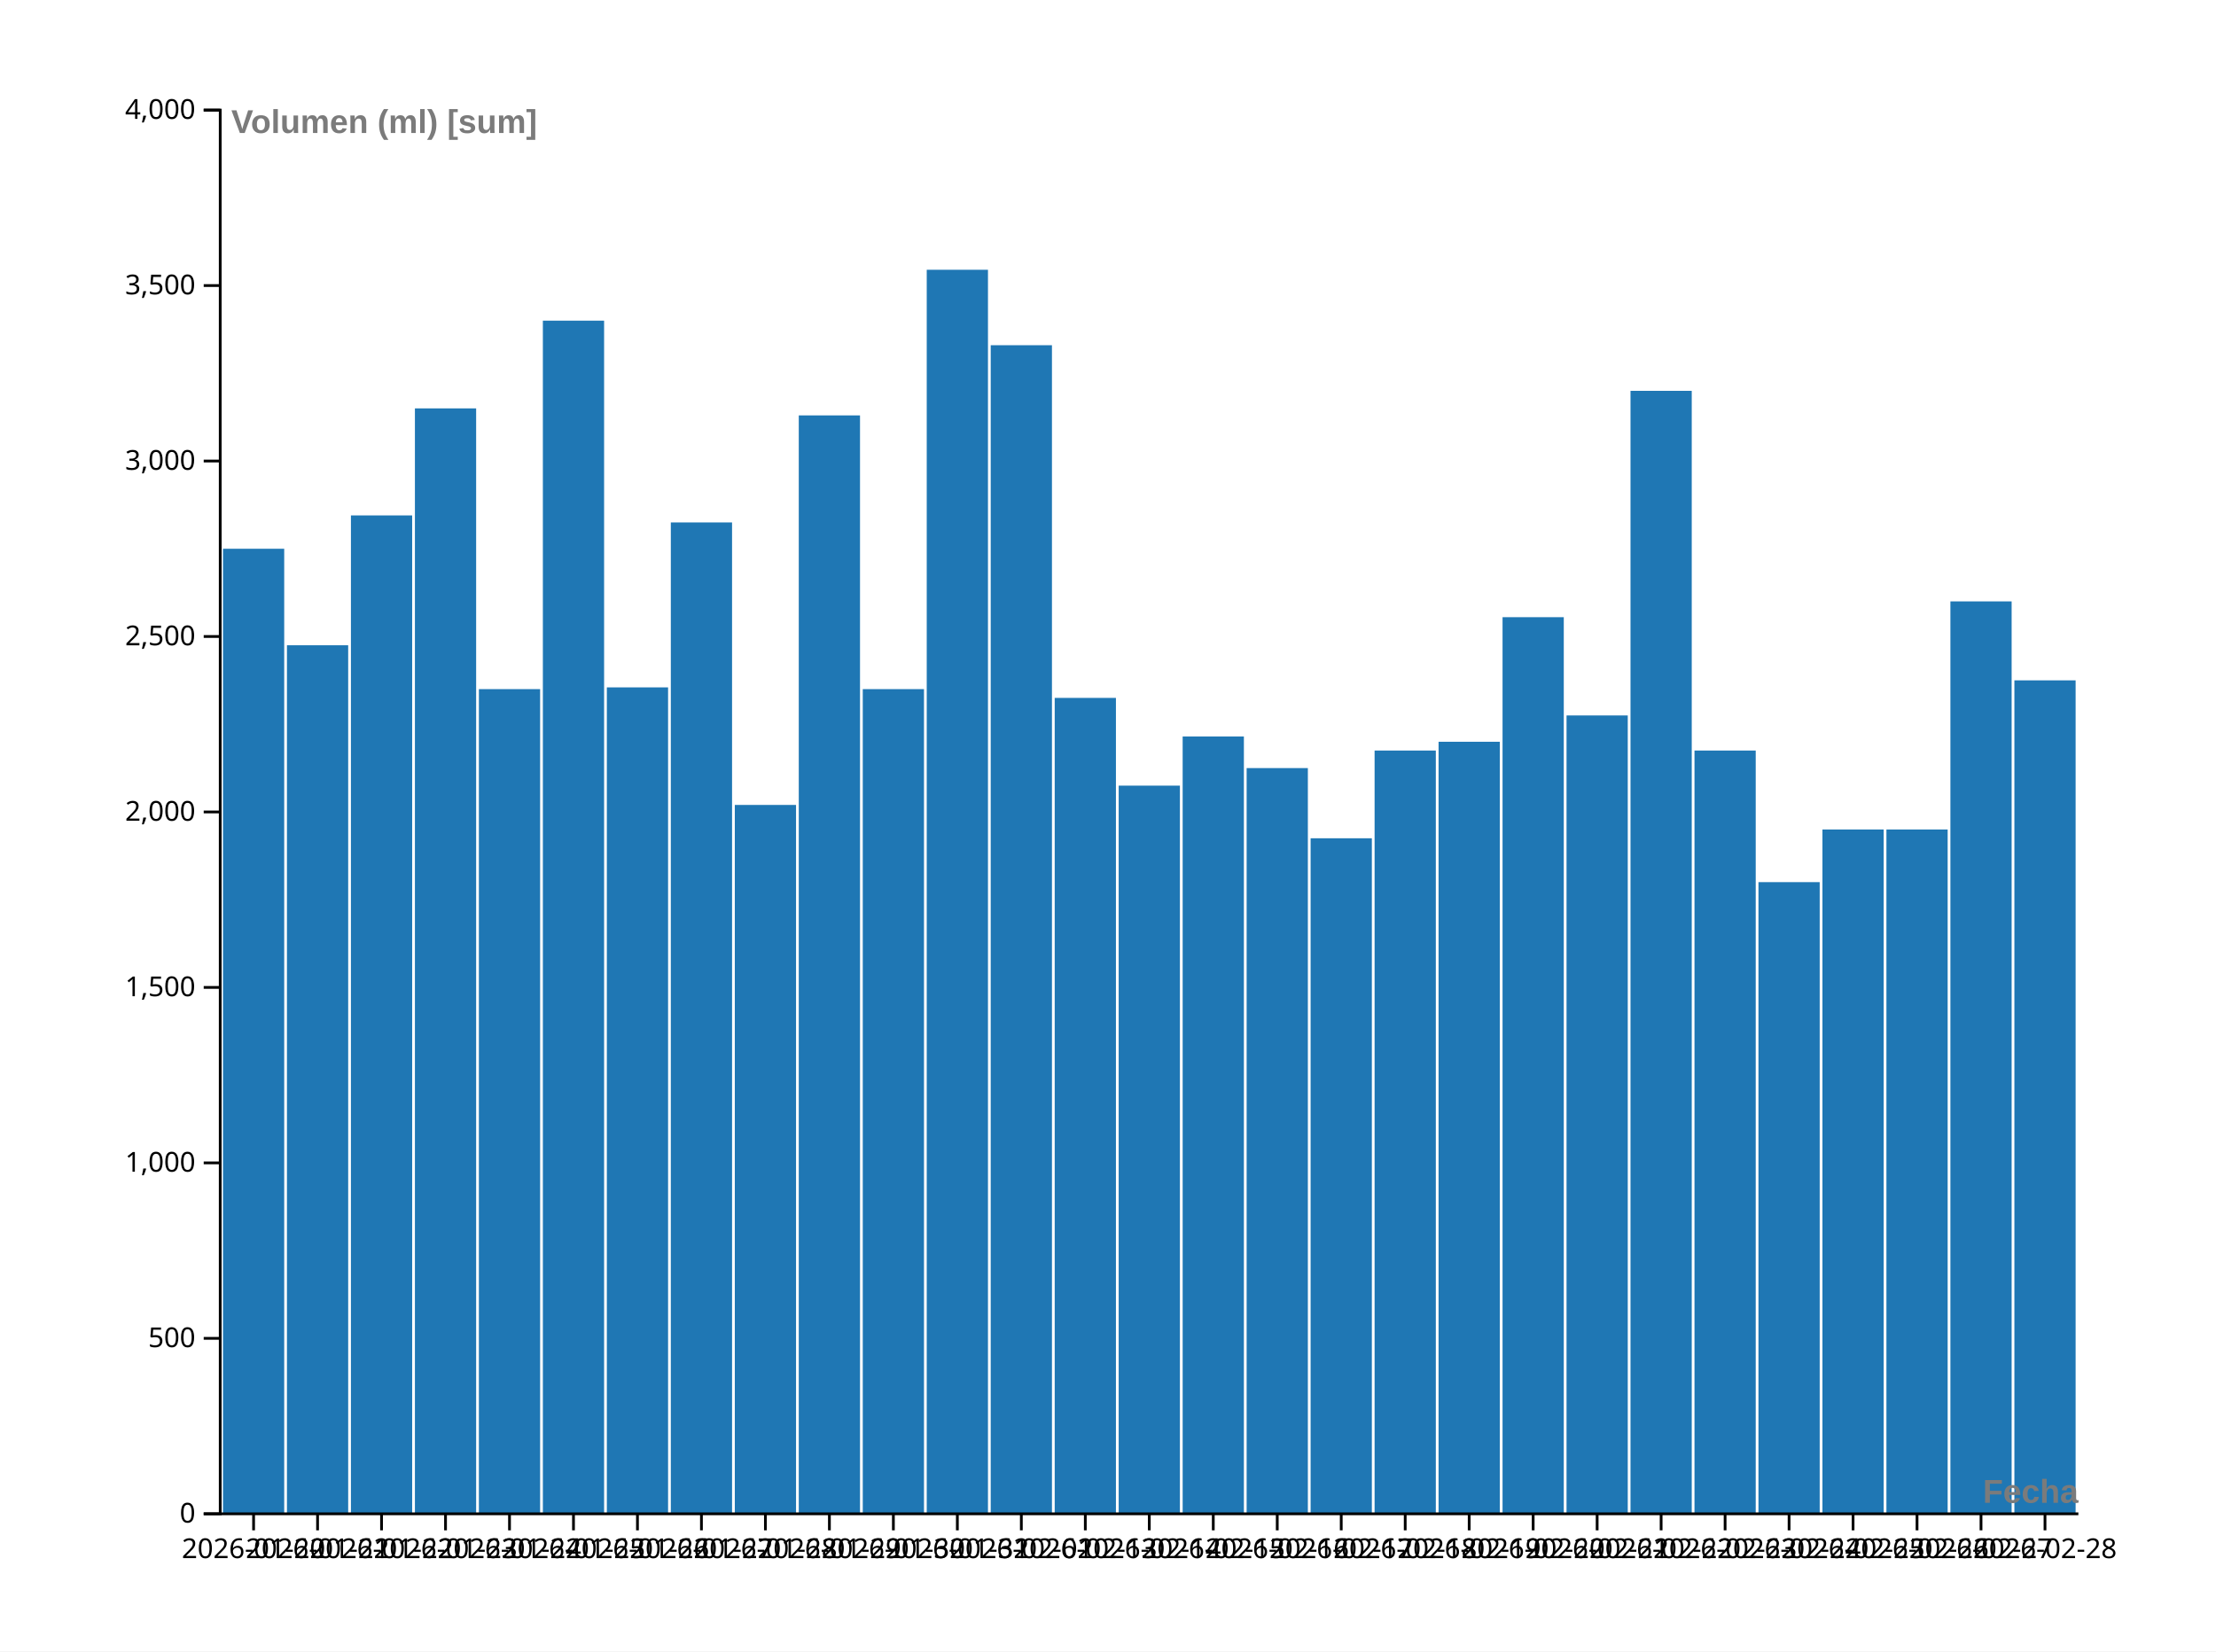
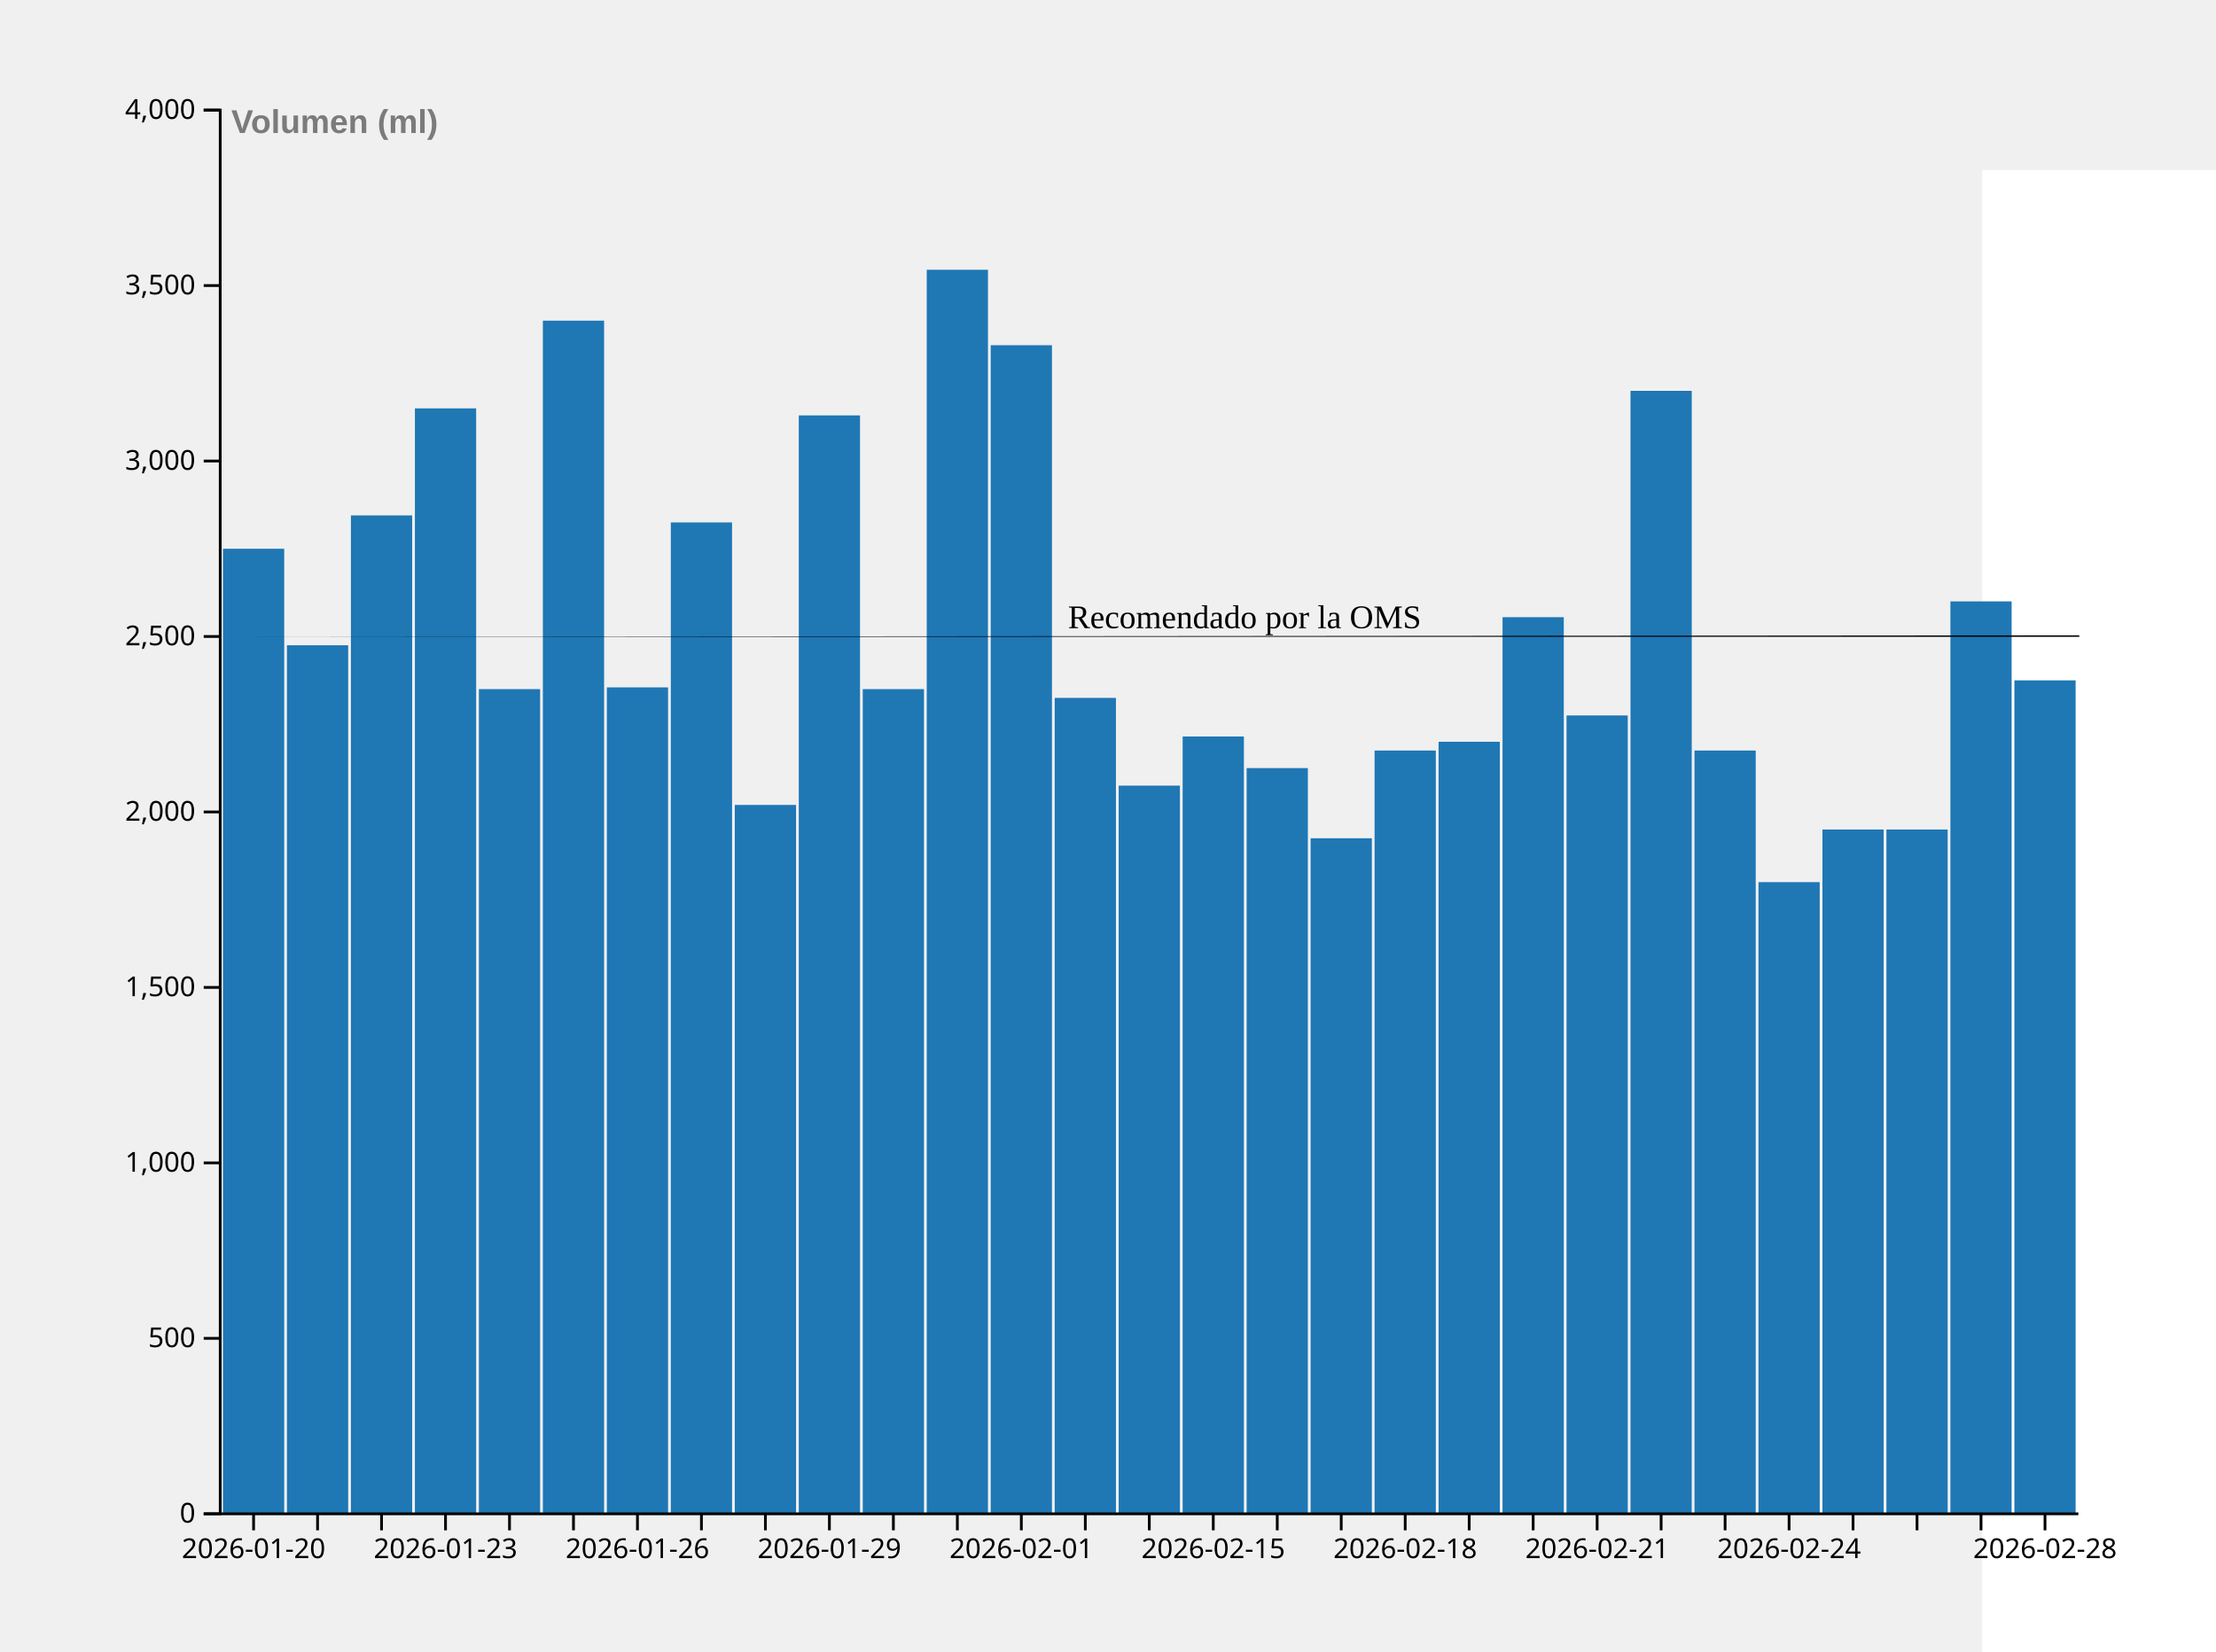
- <svg xmlns="http://www.w3.org/2000/svg" width="805" height="600">
-   <rect width="805" height="600" x="0" y="0" fill="#FFFFFF" id="background" />
+ <svg xmlns="http://www.w3.org/2000/svg" width="805" height="600" version="1.1" id="svg41">
+   <defs id="defs41">
+     <rect x="392.837" y="209.694" width="179.892" height="22.216" id="rect42" />
+     <rect x="621.495" y="214.57" width="80.735" height="13.004" id="rect41" />
+   </defs>
+   <rect width="805" height="600" x="720.111" y="61.77" fill="#ffffff" id="background" />
  <g id="viz">
-     <g transform="translate(0,0)">
-       <g transform="translate(80,40)">
-         <g class="bars">
+     <g transform="translate(0,0)" id="g41">
+       <g transform="translate(80,40)" id="g40">
+         <g class="bars" id="g1">
          <rect id="undefined - 2026-01-20" x="0.999" y="159.375" height="350.625" width="22.243" fill="#1f77b4" />
          <rect id="undefined - 2026-01-21" x="24.24" y="194.438" height="315.562" width="22.243" fill="#1f77b4" />
          <rect id="undefined - 2026-01-22" x="47.481" y="147.262" height="362.738" width="22.243" fill="#1f77b4" />
          <rect id="undefined - 2026-01-23" x="70.723" y="108.375" height="401.625" width="22.243" fill="#1f77b4" />
          <rect id="undefined - 2026-01-24" x="93.964" y="210.375" height="299.625" width="22.243" fill="#1f77b4" />
          <rect id="undefined - 2026-01-25" x="117.206" y="76.5" height="433.5" width="22.243" fill="#1f77b4" />
          <rect id="undefined - 2026-01-26" x="140.447" y="209.738" height="300.262" width="22.243" fill="#1f77b4" />
          <rect id="undefined - 2026-01-27" x="163.689" y="149.812" height="360.188" width="22.243" fill="#1f77b4" />
          <rect id="undefined - 2026-01-28" x="186.93" y="252.45" height="257.55" width="22.243" fill="#1f77b4" />
          <rect id="undefined - 2026-01-29" x="210.171" y="110.925" height="399.075" width="22.243" fill="#1f77b4" />
          <rect id="undefined - 2026-01-30" x="233.413" y="210.375" height="299.625" width="22.243" fill="#1f77b4" />
          <rect id="undefined - 2026-01-31" x="256.654" y="58.013" height="451.988" width="22.243" fill="#1f77b4" />
          <rect id="undefined - 2026-02-01" x="279.896" y="85.425" height="424.575" width="22.243" fill="#1f77b4" />
          <rect id="undefined - 2026-02-13" x="303.137" y="213.562" height="296.438" width="22.243" fill="#1f77b4" />
          <rect id="undefined - 2026-02-14" x="326.379" y="245.437" height="264.562" width="22.243" fill="#1f77b4" />
          <rect id="undefined - 2026-02-15" x="349.62" y="227.588" height="282.413" width="22.243" fill="#1f77b4" />
          <rect id="undefined - 2026-02-16" x="372.861" y="239.062" height="270.938" width="22.243" fill="#1f77b4" />
          <rect id="undefined - 2026-02-17" x="396.103" y="264.562" height="245.438" width="22.243" fill="#1f77b4" />
          <rect id="undefined - 2026-02-18" x="419.344" y="232.688" height="277.312" width="22.243" fill="#1f77b4" />
          <rect id="undefined - 2026-02-19" x="442.586" y="229.5" height="280.5" width="22.243" fill="#1f77b4" />
          <rect id="undefined - 2026-02-20" x="465.827" y="184.237" height="325.763" width="22.243" fill="#1f77b4" />
          <rect id="undefined - 2026-02-21" x="489.069" y="219.938" height="290.062" width="22.243" fill="#1f77b4" />
          <rect id="undefined - 2026-02-22" x="512.31" y="102" height="408" width="22.243" fill="#1f77b4" />
          <rect id="undefined - 2026-02-23" x="535.551" y="232.688" height="277.312" width="22.243" fill="#1f77b4" />
          <rect id="undefined - 2026-02-24" x="558.793" y="280.5" height="229.5" width="22.243" fill="#1f77b4" />
          <rect id="undefined - 2026-02-25" x="582.034" y="261.375" height="248.625" width="22.243" fill="#1f77b4" />
          <rect id="undefined - 2026-02-26" x="605.276" y="261.375" height="248.625" width="22.243" fill="#1f77b4" />
          <rect id="undefined - 2026-02-27" x="628.517" y="178.5" height="331.5" width="22.243" fill="#1f77b4" />
          <rect id="undefined - 2026-02-28" x="651.759" y="207.188" height="302.812" width="22.243" fill="#1f77b4" />
        </g>
        <g id="xAxis" transform="translate(0,510)" fill="none" font-size="10" font-family="sans-serif" text-anchor="middle">
-           <path class="domain" stroke="currentColor" d="M0,0H675" />
-           <g class="tick" opacity="1" transform="translate(12.11998,0)">
-             <line stroke="currentColor" y2="6" />
-             <text fill="currentColor" y="9" dy="0.71em">2026-01-20</text>
-           </g>
-           <g class="tick" opacity="1" transform="translate(35.36141,0)">
-             <line stroke="currentColor" y2="6" />
-             <text fill="currentColor" y="9" dy="0.71em">2026-01-21</text>
-           </g>
-           <g class="tick" opacity="1" transform="translate(58.60284,0)">
-             <line stroke="currentColor" y2="6" />
-             <text fill="currentColor" y="9" dy="0.71em">2026-01-22</text>
-           </g>
-           <g class="tick" opacity="1" transform="translate(81.84427,0)">
-             <line stroke="currentColor" y2="6" />
-             <text fill="currentColor" y="9" dy="0.71em">2026-01-23</text>
-           </g>
-           <g class="tick" opacity="1" transform="translate(105.0857,0)">
-             <line stroke="currentColor" y2="6" />
-             <text fill="currentColor" y="9" dy="0.71em">2026-01-24</text>
-           </g>
-           <g class="tick" opacity="1" transform="translate(128.3271,0)">
-             <line stroke="currentColor" y2="6" />
-             <text fill="currentColor" y="9" dy="0.71em">2026-01-25</text>
-           </g>
-           <g class="tick" opacity="1" transform="translate(151.5686,0)">
-             <line stroke="currentColor" y2="6" />
-             <text fill="currentColor" y="9" dy="0.71em">2026-01-26</text>
-           </g>
-           <g class="tick" opacity="1" transform="translate(174.81,0)">
-             <line stroke="currentColor" y2="6" />
-             <text fill="currentColor" y="9" dy="0.71em">2026-01-27</text>
-           </g>
-           <g class="tick" opacity="1" transform="translate(198.0514,0)">
-             <line stroke="currentColor" y2="6" />
-             <text fill="currentColor" y="9" dy="0.71em">2026-01-28</text>
-           </g>
-           <g class="tick" opacity="1" transform="translate(221.2928,0)">
-             <line stroke="currentColor" y2="6" />
-             <text fill="currentColor" y="9" dy="0.71em">2026-01-29</text>
-           </g>
-           <g class="tick" opacity="1" transform="translate(244.5343,0)">
-             <line stroke="currentColor" y2="6" />
-             <text fill="currentColor" y="9" dy="0.71em">2026-01-30</text>
-           </g>
-           <g class="tick" opacity="1" transform="translate(267.7757,0)">
-             <line stroke="currentColor" y2="6" />
-             <text fill="currentColor" y="9" dy="0.71em">2026-01-31</text>
-           </g>
-           <g class="tick" opacity="1" transform="translate(291.0171,0)">
-             <line stroke="currentColor" y2="6" />
-             <text fill="currentColor" y="9" dy="0.71em">2026-02-01</text>
-           </g>
-           <g class="tick" opacity="1" transform="translate(314.2586,0)">
-             <line stroke="currentColor" y2="6" />
-             <text fill="currentColor" y="9" dy="0.71em">2026-02-13</text>
-           </g>
-           <g class="tick" opacity="1" transform="translate(337.5,0)">
-             <line stroke="currentColor" y2="6" />
-             <text fill="currentColor" y="9" dy="0.71em">2026-02-14</text>
-           </g>
-           <g class="tick" opacity="1" transform="translate(360.7414,0)">
-             <line stroke="currentColor" y2="6" />
-             <text fill="currentColor" y="9" dy="0.71em">2026-02-15</text>
-           </g>
-           <g class="tick" opacity="1" transform="translate(383.9829,0)">
-             <line stroke="currentColor" y2="6" />
-             <text fill="currentColor" y="9" dy="0.71em">2026-02-16</text>
-           </g>
-           <g class="tick" opacity="1" transform="translate(407.2243,0)">
-             <line stroke="currentColor" y2="6" />
-             <text fill="currentColor" y="9" dy="0.71em">2026-02-17</text>
-           </g>
-           <g class="tick" opacity="1" transform="translate(430.4657,0)">
-             <line stroke="currentColor" y2="6" />
-             <text fill="currentColor" y="9" dy="0.71em">2026-02-18</text>
-           </g>
-           <g class="tick" opacity="1" transform="translate(453.7072,0)">
-             <line stroke="currentColor" y2="6" />
-             <text fill="currentColor" y="9" dy="0.71em">2026-02-19</text>
-           </g>
-           <g class="tick" opacity="1" transform="translate(476.9486,0)">
-             <line stroke="currentColor" y2="6" />
-             <text fill="currentColor" y="9" dy="0.71em">2026-02-20</text>
-           </g>
-           <g class="tick" opacity="1" transform="translate(500.19,0)">
-             <line stroke="currentColor" y2="6" />
-             <text fill="currentColor" y="9" dy="0.71em">2026-02-21</text>
-           </g>
-           <g class="tick" opacity="1" transform="translate(523.4314,0)">
-             <line stroke="currentColor" y2="6" />
-             <text fill="currentColor" y="9" dy="0.71em">2026-02-22</text>
-           </g>
-           <g class="tick" opacity="1" transform="translate(546.6729,0)">
-             <line stroke="currentColor" y2="6" />
-             <text fill="currentColor" y="9" dy="0.71em">2026-02-23</text>
-           </g>
-           <g class="tick" opacity="1" transform="translate(569.9143,0)">
-             <line stroke="currentColor" y2="6" />
-             <text fill="currentColor" y="9" dy="0.71em">2026-02-24</text>
-           </g>
-           <g class="tick" opacity="1" transform="translate(593.1557,0)">
-             <line stroke="currentColor" y2="6" />
-             <text fill="currentColor" y="9" dy="0.71em">2026-02-25</text>
-           </g>
-           <g class="tick" opacity="1" transform="translate(616.3972,0)">
-             <line stroke="currentColor" y2="6" />
-             <text fill="currentColor" y="9" dy="0.71em">2026-02-26</text>
-           </g>
-           <g class="tick" opacity="1" transform="translate(639.6386,0)">
-             <line stroke="currentColor" y2="6" />
-             <text fill="currentColor" y="9" dy="0.71em">2026-02-27</text>
-           </g>
-           <g class="tick" opacity="1" transform="translate(662.88,0)">
-             <line stroke="currentColor" y2="6" />
-             <text fill="currentColor" y="9" dy="0.71em">2026-02-28</text>
-           </g>
-           <text x="675" y="-4" text-anchor="end" style="font-family: Arial, sans-serif; font-size: 12px; fill: rgb(123, 123, 123); font-weight: bold;">Fecha</text>
+           <path class="domain" stroke="currentColor" d="M0,0H675" id="path1" />
+           <g class="tick" opacity="1" transform="translate(12.11998,0)" id="g2">
+             <line stroke="currentColor" y2="6" id="line1" />
+             <text fill="currentColor" y="9" dy="0.71em" id="text1">2026-01-20</text>
+           </g>
+           <g class="tick" opacity="1" transform="translate(35.36141,0)" id="g3">
+             <line stroke="currentColor" y2="6" id="line2" />
+             <text fill="currentColor" y="9" id="text2" />
+           </g>
+           <g class="tick" opacity="1" transform="translate(58.60284,0)" id="g4">
+             <line stroke="currentColor" y2="6" id="line3" />
+             <text fill="currentColor" y="9" id="text3" />
+           </g>
+           <g class="tick" opacity="1" transform="translate(81.84427,0)" id="g5">
+             <line stroke="currentColor" y2="6" id="line4" />
+             <text fill="currentColor" y="9" dy="0.71em" id="text4">2026-01-23</text>
+           </g>
+           <g class="tick" opacity="1" transform="translate(105.0857,0)" id="g6">
+             <line stroke="currentColor" y2="6" id="line5" />
+             <text fill="currentColor" y="9" id="text5" />
+           </g>
+           <g class="tick" opacity="1" transform="translate(128.3271,0)" id="g7">
+             <line stroke="currentColor" y2="6" id="line6" />
+             <text fill="currentColor" y="9" id="text6" />
+           </g>
+           <g class="tick" opacity="1" transform="translate(151.5686,0)" id="g8">
+             <line stroke="currentColor" y2="6" id="line7" />
+             <text fill="currentColor" y="9" dy="0.71em" id="text7">2026-01-26</text>
+           </g>
+           <g class="tick" opacity="1" transform="translate(174.81,0)" id="g9">
+             <line stroke="currentColor" y2="6" id="line8" />
+             <text fill="currentColor" y="9" id="text8" />
+           </g>
+           <g class="tick" opacity="1" transform="translate(198.0514,0)" id="g10">
+             <line stroke="currentColor" y2="6" id="line9" />
+             <text fill="currentColor" y="9" id="text9" />
+           </g>
+           <g class="tick" opacity="1" transform="translate(221.2928,0)" id="g11">
+             <line stroke="currentColor" y2="6" id="line10" />
+             <text fill="currentColor" y="9" dy="0.71em" id="text10">2026-01-29</text>
+           </g>
+           <g class="tick" opacity="1" transform="translate(244.5343,0)" id="g12">
+             <line stroke="currentColor" y2="6" id="line11" />
+             <text fill="currentColor" y="9" id="text11" />
+           </g>
+           <g class="tick" opacity="1" transform="translate(267.7757,0)" id="g13">
+             <line stroke="currentColor" y2="6" id="line12" />
+             <text fill="currentColor" y="9" id="text12" />
+           </g>
+           <g class="tick" opacity="1" transform="translate(291.0171,0)" id="g14">
+             <line stroke="currentColor" y2="6" id="line13" />
+             <text fill="currentColor" y="9" dy="0.71em" id="text13">2026-02-01</text>
+           </g>
+           <g class="tick" opacity="1" transform="translate(314.2586,0)" id="g15">
+             <line stroke="currentColor" y2="6" id="line14" />
+             <text fill="currentColor" y="9" id="text14" />
+           </g>
+           <g class="tick" opacity="1" transform="translate(337.5,0)" id="g16">
+             <line stroke="currentColor" y2="6" id="line15" />
+             <text fill="currentColor" y="9" id="text15" />
+           </g>
+           <g class="tick" opacity="1" transform="translate(360.7414,0)" id="g17">
+             <line stroke="currentColor" y2="6" id="line16" />
+             <text fill="currentColor" y="9" dy="0.71em" id="text16">2026-02-15</text>
+           </g>
+           <g class="tick" opacity="1" transform="translate(383.9829,0)" id="g18">
+             <line stroke="currentColor" y2="6" id="line17" />
+             <text fill="currentColor" y="9" id="text17" />
+           </g>
+           <g class="tick" opacity="1" transform="translate(407.2243,0)" id="g19">
+             <line stroke="currentColor" y2="6" id="line18" />
+             <text fill="currentColor" y="9" id="text18" />
+           </g>
+           <g class="tick" opacity="1" transform="translate(430.4657,0)" id="g20">
+             <line stroke="currentColor" y2="6" id="line19" />
+             <text fill="currentColor" y="9" dy="0.71em" id="text19">2026-02-18</text>
+           </g>
+           <g class="tick" opacity="1" transform="translate(453.7072,0)" id="g21">
+             <line stroke="currentColor" y2="6" id="line20" />
+             <text fill="currentColor" y="9" id="text20" />
+           </g>
+           <g class="tick" opacity="1" transform="translate(476.9486,0)" id="g22">
+             <line stroke="currentColor" y2="6" id="line21" />
+             <text fill="currentColor" y="9" id="text21" />
+           </g>
+           <g class="tick" opacity="1" transform="translate(500.19,0)" id="g23">
+             <line stroke="currentColor" y2="6" id="line22" />
+             <text fill="currentColor" y="9" dy="0.71em" id="text22">2026-02-21</text>
+           </g>
+           <g class="tick" opacity="1" transform="translate(523.4314,0)" id="g24">
+             <line stroke="currentColor" y2="6" id="line23" />
+             <text fill="currentColor" y="9" id="text23" />
+           </g>
+           <g class="tick" opacity="1" transform="translate(546.6729,0)" id="g25">
+             <line stroke="currentColor" y2="6" id="line24" />
+             <text fill="currentColor" y="9" id="text24" />
+           </g>
+           <g class="tick" opacity="1" transform="translate(569.9143,0)" id="g26">
+             <line stroke="currentColor" y2="6" id="line25" />
+             <text fill="currentColor" y="9" dy="0.71em" id="text25">2026-02-24</text>
+           </g>
+           <g class="tick" opacity="1" transform="translate(593.1557,0)" id="g27">
+             <line stroke="currentColor" y2="6" id="line26" />
+             <text fill="currentColor" y="9" id="text26" />
+           </g>
+           <g class="tick" opacity="1" transform="translate(616.3972,0)" id="g28">
+             <line stroke="currentColor" y2="6" id="line27" />
+             <text fill="currentColor" y="9" id="text27" />
+           </g>
+           <g class="tick" opacity="1" transform="translate(639.6386,0)" id="g29">
+             <line stroke="currentColor" y2="6" id="line28" />
+             <text fill="currentColor" y="9" id="text28" />
+           </g>
+           <g class="tick" opacity="1" transform="translate(662.88,0)" id="g30">
+             <line stroke="currentColor" y2="6" id="line29" />
+             <text fill="currentColor" y="9" id="text29" dy="0.71em">2026-02-28</text>
+           </g>
+           <text x="675" y="-4" text-anchor="end" style="font-weight:bold;font-size:12px;font-family:Arial, sans-serif;fill:#7b7b7b" id="text30" />
        </g>
        <g id="yAxis" fill="none" font-size="10" font-family="sans-serif" text-anchor="end">
-           <path class="domain" stroke="currentColor" d="M-6,510H0V0H-6" />
-           <g class="tick" opacity="1" transform="translate(0,510)">
-             <line stroke="currentColor" x2="-6" />
-             <text fill="currentColor" x="-9" dy="0.32em">0</text>
-           </g>
-           <g class="tick" opacity="1" transform="translate(0,446.25)">
-             <line stroke="currentColor" x2="-6" />
-             <text fill="currentColor" x="-9" dy="0.32em">500</text>
-           </g>
-           <g class="tick" opacity="1" transform="translate(0,382.5)">
-             <line stroke="currentColor" x2="-6" />
-             <text fill="currentColor" x="-9" dy="0.32em">1,000</text>
-           </g>
-           <g class="tick" opacity="1" transform="translate(0,318.75)">
-             <line stroke="currentColor" x2="-6" />
-             <text fill="currentColor" x="-9" dy="0.32em">1,500</text>
-           </g>
-           <g class="tick" opacity="1" transform="translate(0,255)">
-             <line stroke="currentColor" x2="-6" />
-             <text fill="currentColor" x="-9" dy="0.32em">2,000</text>
-           </g>
-           <g class="tick" opacity="1" transform="translate(0,191.25)">
-             <line stroke="currentColor" x2="-6" />
-             <text fill="currentColor" x="-9" dy="0.32em">2,500</text>
-           </g>
-           <g class="tick" opacity="1" transform="translate(0,127.5)">
-             <line stroke="currentColor" x2="-6" />
-             <text fill="currentColor" x="-9" dy="0.32em">3,000</text>
-           </g>
-           <g class="tick" opacity="1" transform="translate(0,63.75)">
-             <line stroke="currentColor" x2="-6" />
-             <text fill="currentColor" x="-9" dy="0.32em">3,500</text>
-           </g>
-           <g class="tick" opacity="1" transform="translate(0,0)">
-             <line stroke="currentColor" x2="-6" />
-             <text fill="currentColor" x="-9" dy="0.32em">4,000</text>
-           </g>
-           <text x="4" text-anchor="start" dominant-baseline="hanging" style="font-family: Arial, sans-serif; font-size: 12px; fill: rgb(123, 123, 123); font-weight: bold;">Volumen (ml) [sum]</text>
+           <path class="domain" stroke="currentColor" d="M-6,510H0V0H-6" id="path30" />
+           <g class="tick" opacity="1" transform="translate(0,510)" id="g31">
+             <line stroke="currentColor" x2="-6" id="line30" />
+             <text fill="currentColor" x="-9" dy="0.32em" id="text31">0</text>
+           </g>
+           <g class="tick" opacity="1" transform="translate(0,446.25)" id="g32">
+             <line stroke="currentColor" x2="-6" id="line31" />
+             <text fill="currentColor" x="-9" dy="0.32em" id="text32">500</text>
+           </g>
+           <g class="tick" opacity="1" transform="translate(0,382.5)" id="g33">
+             <line stroke="currentColor" x2="-6" id="line32" />
+             <text fill="currentColor" x="-9" dy="0.32em" id="text33">1,000</text>
+           </g>
+           <g class="tick" opacity="1" transform="translate(0,318.75)" id="g34">
+             <line stroke="currentColor" x2="-6" id="line33" />
+             <text fill="currentColor" x="-9" dy="0.32em" id="text34">1,500</text>
+           </g>
+           <g class="tick" opacity="1" transform="translate(0,255)" id="g35">
+             <line stroke="currentColor" x2="-6" id="line34" />
+             <text fill="currentColor" x="-9" dy="0.32em" id="text35">2,000</text>
+           </g>
+           <g class="tick" opacity="1" transform="translate(0,191.25)" id="g36">
+             <line stroke="currentColor" x2="-6" id="line35" />
+             <text fill="currentColor" x="-9" dy="0.32em" id="text36">2,500</text>
+           </g>
+           <g class="tick" opacity="1" transform="translate(0,127.5)" id="g37">
+             <line stroke="currentColor" x2="-6" id="line36" />
+             <text fill="currentColor" x="-9" dy="0.32em" id="text37">3,000</text>
+           </g>
+           <g class="tick" opacity="1" transform="translate(0,63.75)" id="g38">
+             <line stroke="currentColor" x2="-6" id="line37" />
+             <text fill="currentColor" x="-9" dy="0.32em" id="text38">3,500</text>
+           </g>
+           <g class="tick" opacity="1" transform="translate(0,0)" id="g39">
+             <line stroke="currentColor" x2="-6" id="line38" />
+             <text fill="currentColor" x="-9" dy="0.32em" id="text39">4,000</text>
+           </g>
+           <text x="4" text-anchor="start" dominant-baseline="hanging" style="font-weight:bold;font-size:12px;font-family:Arial, sans-serif;fill:#7b7b7b" id="text40">
+             <tspan id="tspan43" x="4" y="0">Volumen (ml)</tspan>
+             <tspan id="tspan44" x="4" y="15" />
+           </text>
        </g>
      </g>
+       <path style="fill:#000000" d="M 79.109,231.368 H 755.331 v -0.542" id="path41" />
+       <text xml:space="preserve" id="text41" style="text-align:start;writing-mode:lr-tb;direction:ltr;white-space:pre;shape-inside:url(#rect41);fill:#000000" />
+       <text xml:space="preserve" id="text42" style="text-align:start;writing-mode:lr-tb;direction:ltr;white-space:pre;shape-inside:url(#rect42);fill:#000000" transform="translate(-4.876599,7.58582)">
+         <tspan x="392.838" y="220.641" id="tspan1">Recomendado por la OMS</tspan>
+       </text>
    </g>
  </g>
</svg>
